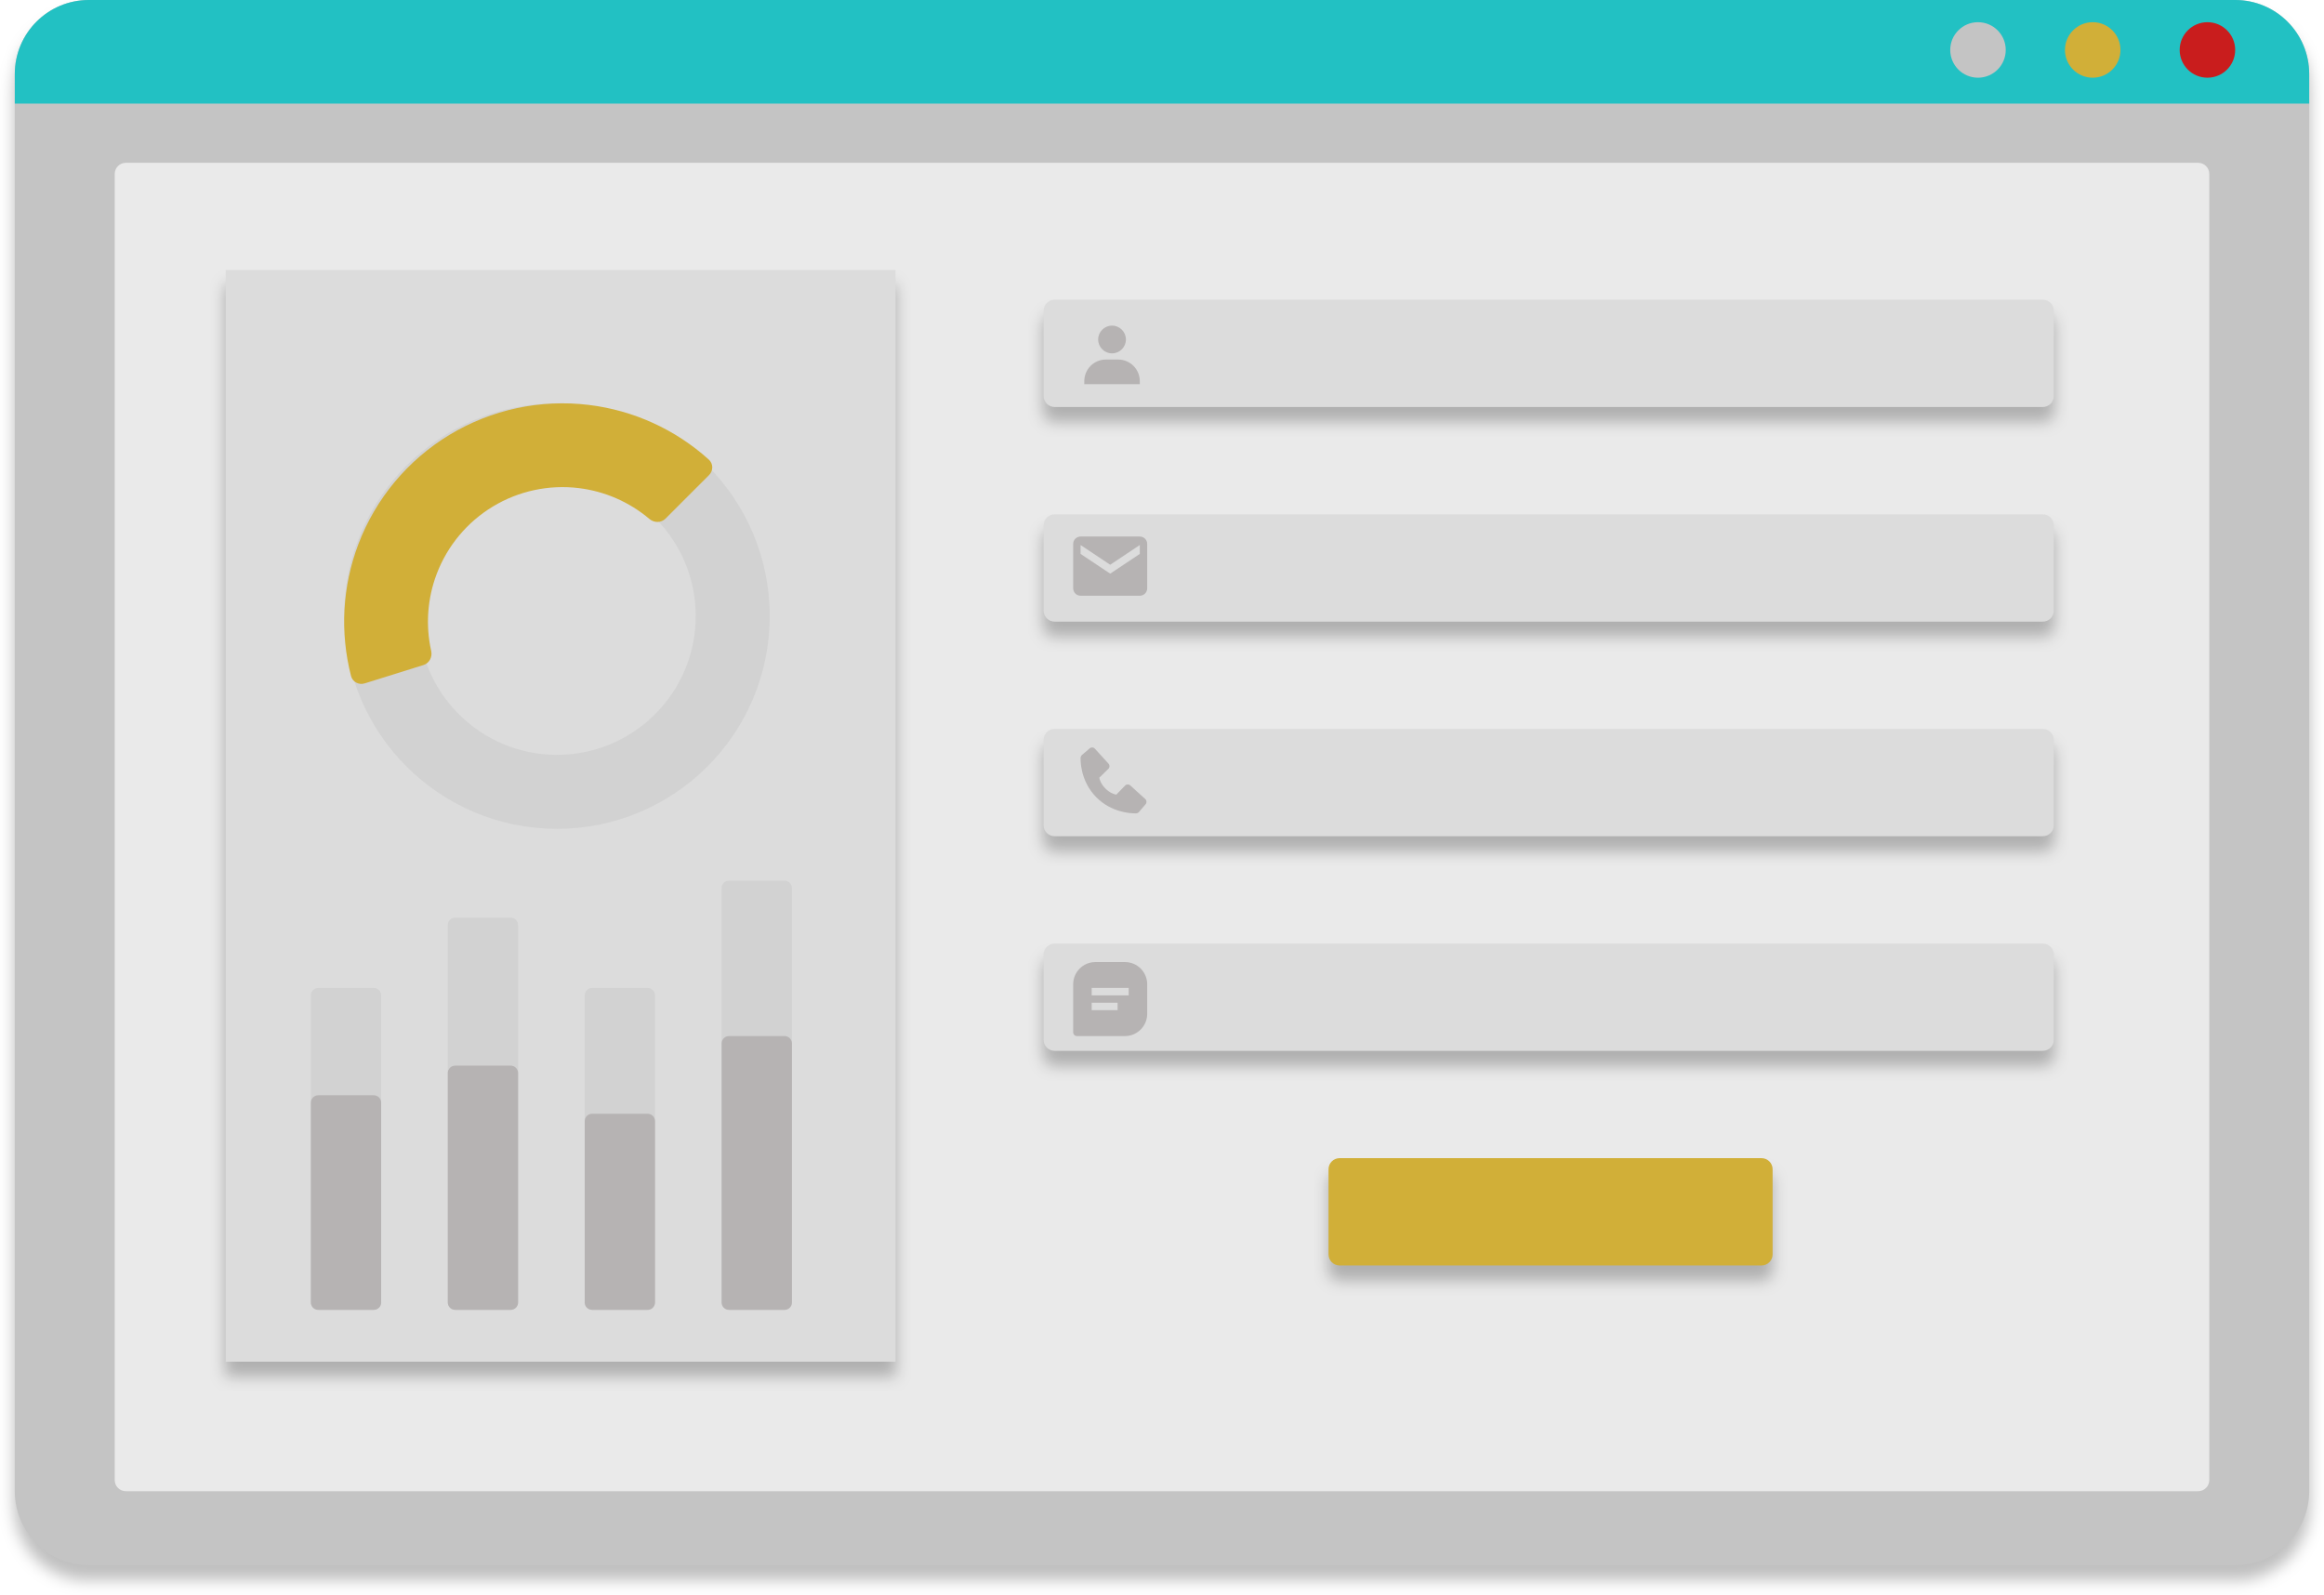
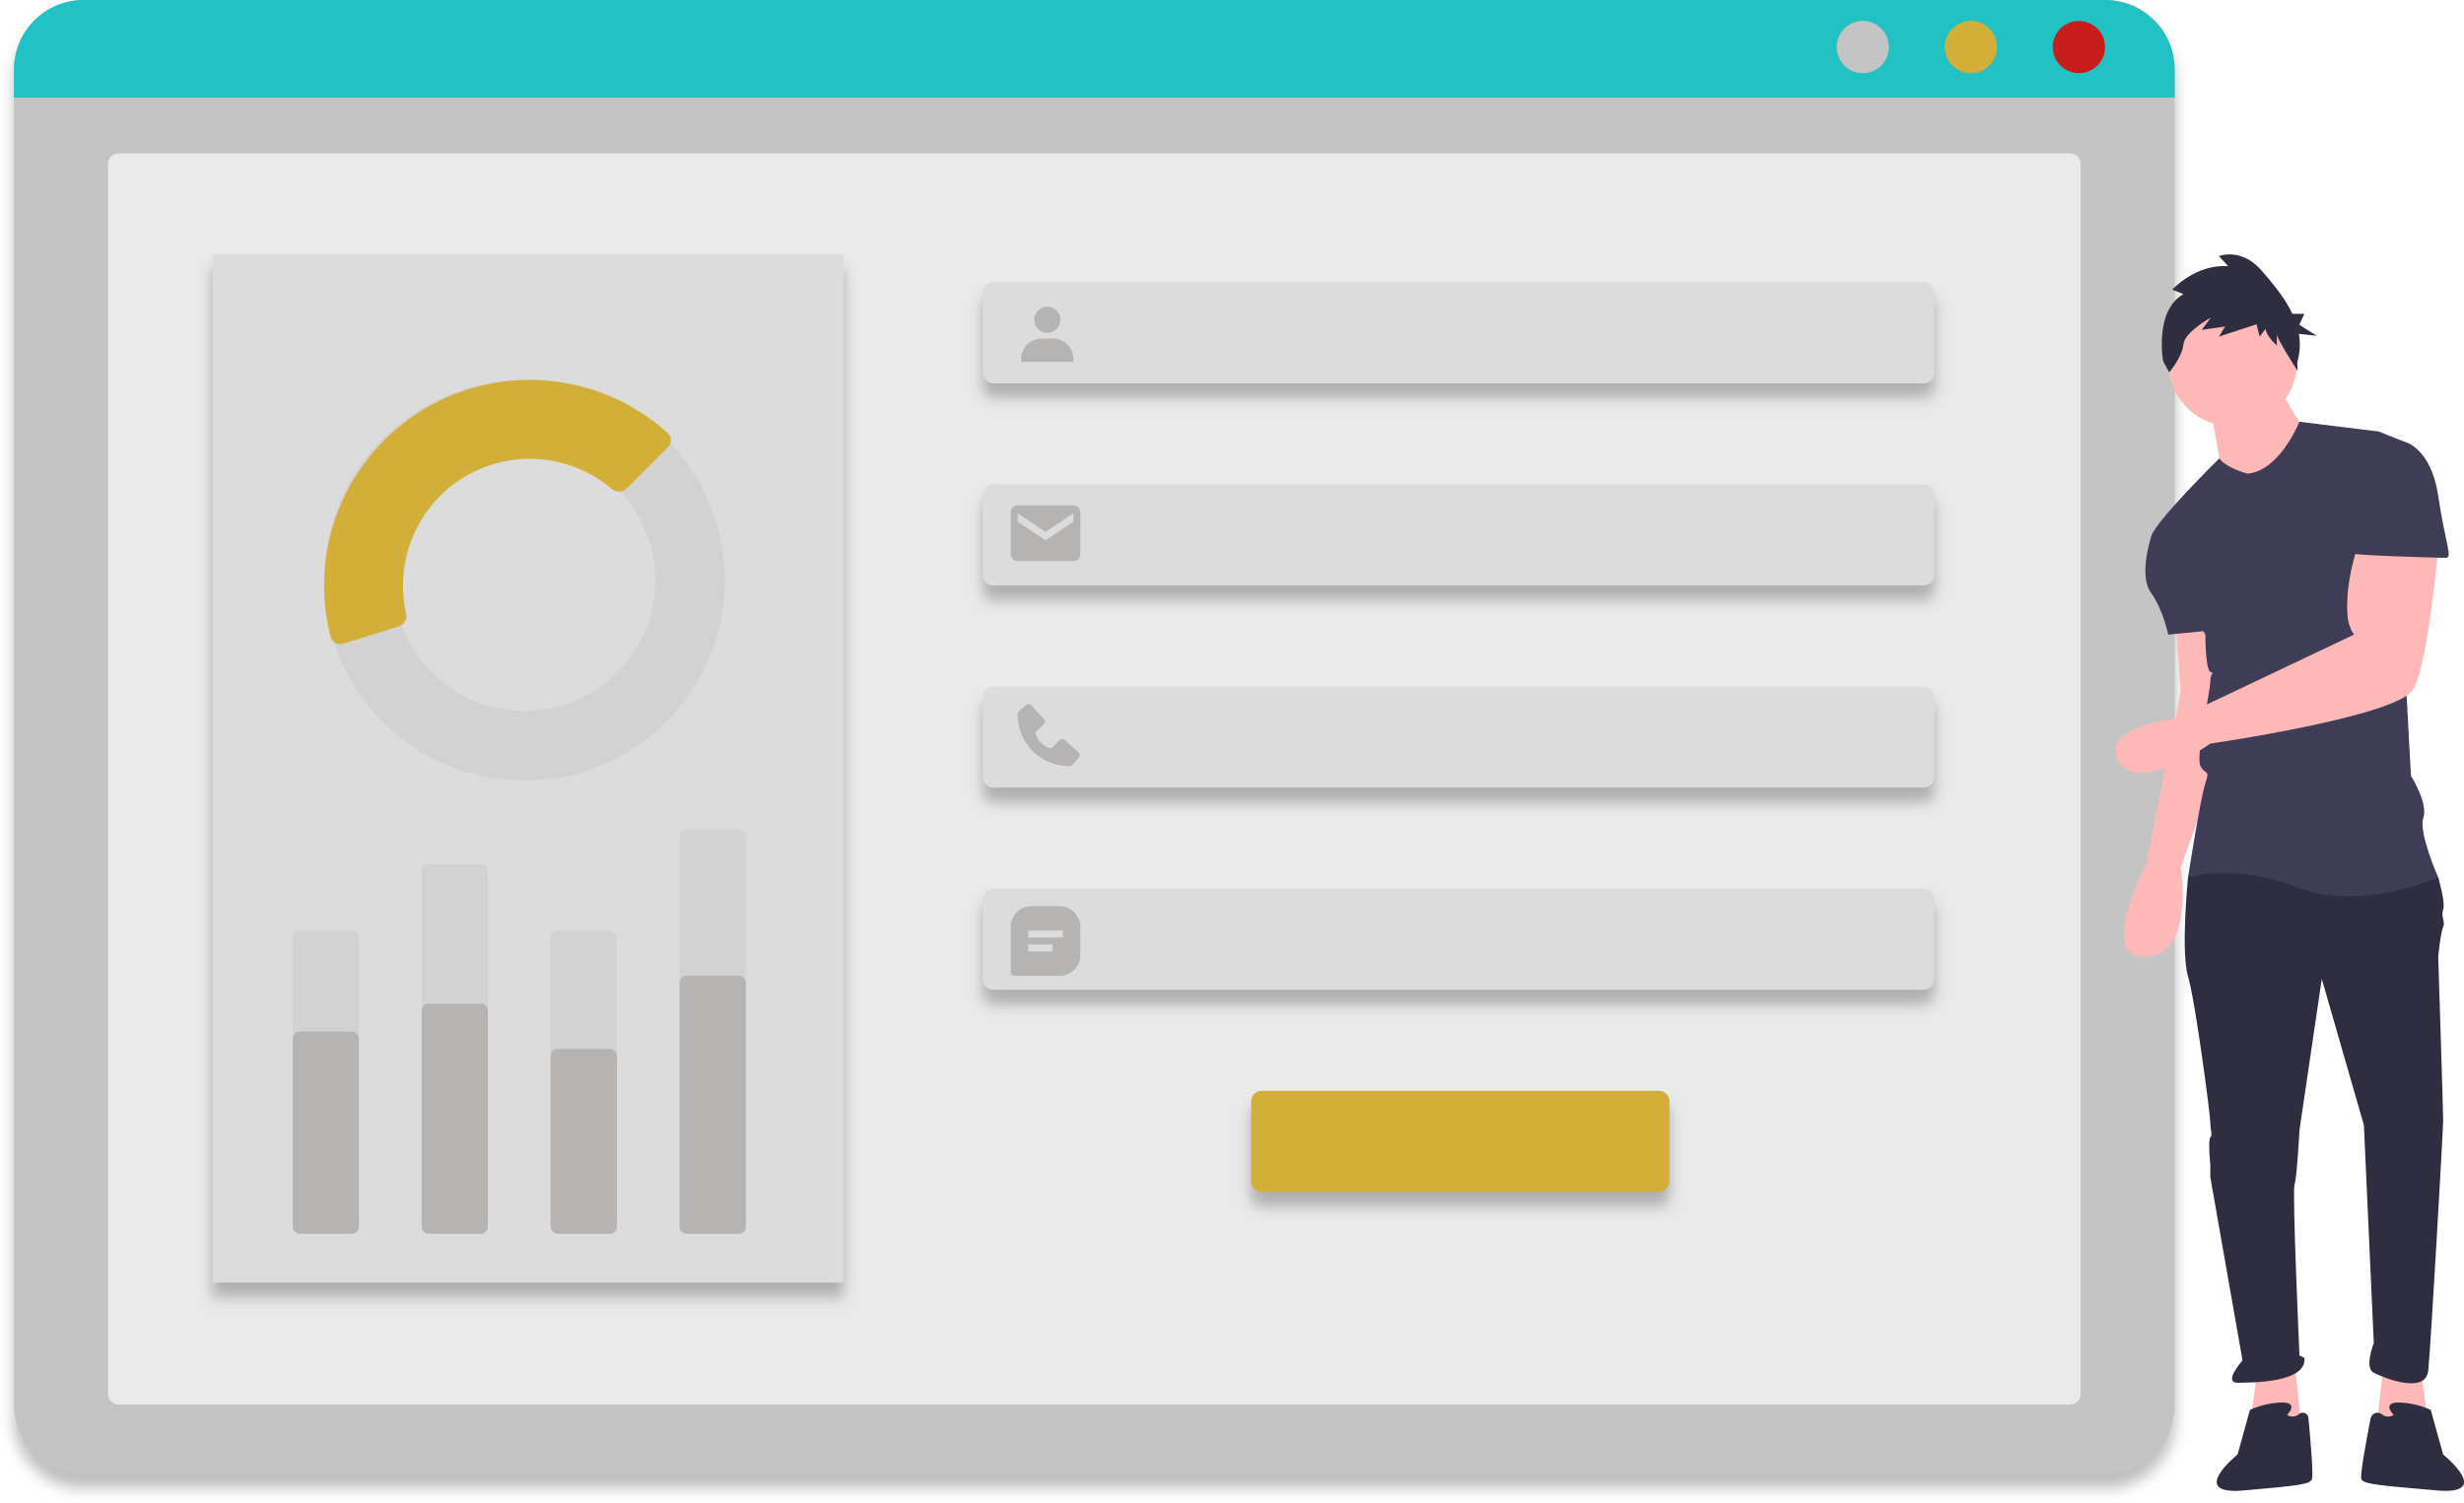
- <svg xmlns="http://www.w3.org/2000/svg" width="628" height="431" viewBox="0 0 628 431" fill="none">
+ <svg xmlns="http://www.w3.org/2000/svg" width="707" height="431" viewBox="0 0 707 431" fill="none">
  <g filter="url(#filter0_d)">
    <path d="M4 20C4 8.954 12.954 0 24 0H604C615.046 0 624 8.954 624 20V403C624 414.046 615.046 423 604 423H24C12.954 423 4 414.046 4 403V20Z" fill="#C4C4C4" />
  </g>
  <rect x="31" y="44" width="566" height="359" rx="3" fill="#EAEAEA" />
  <path d="M4 20C4 8.954 12.954 0 24 0H604C615.046 0 624 8.954 624 20V28H4V20Z" fill="#22C1C3" />
  <circle cx="596.5" cy="13.5" r="7.5" fill="#C91D1D" />
  <circle cx="565.5" cy="13.5" r="7.5" fill="#D1AF38" />
  <circle cx="534.5" cy="13.5" r="7.5" fill="#C4C4C4" />
  <g filter="url(#filter1_d)">
    <rect x="61" y="73" width="181" height="295" fill="#DCDCDC" />
  </g>
  <circle cx="150.5" cy="166.5" r="47.5" stroke="#D2D2D2" stroke-width="20" />
  <path d="M191.598 128.402C192.77 127.23 192.774 125.325 191.545 124.214C182.533 116.075 171.207 110.897 159.103 109.429C146.005 107.841 132.752 110.688 121.463 117.517C110.173 124.347 101.499 134.763 96.825 147.102C92.507 158.503 91.835 170.938 94.86 182.699C95.273 184.304 96.963 185.184 98.545 184.69L114.433 179.729C116.015 179.236 116.884 177.555 116.522 175.938C114.975 169.025 115.478 161.787 118.002 155.123C120.882 147.52 126.227 141.101 133.183 136.893C140.14 132.685 148.306 130.93 156.377 131.909C163.452 132.767 170.096 135.683 175.501 140.262C176.765 141.333 178.657 141.343 179.828 140.172L191.598 128.402Z" fill="#D1AF38" />
  <rect x="158" y="267" width="19" height="87" rx="2" fill="#D2D2D2" />
  <rect x="158" y="301" width="19" height="53" rx="2" fill="#B6B3B3" />
  <rect x="195" y="238" width="19" height="116" rx="2" fill="#D2D2D2" />
  <rect x="195" y="280" width="19" height="74" rx="2" fill="#B6B3B3" />
  <rect x="84" y="267" width="19" height="87" rx="2" fill="#D2D2D2" />
  <rect x="84" y="296" width="19" height="58" rx="2" fill="#B6B3B3" />
  <rect x="121" y="248" width="19" height="106" rx="2" fill="#D2D2D2" />
  <rect x="121" y="288" width="19" height="66" rx="2" fill="#B6B3B3" />
  <g filter="url(#filter2_d)">
    <rect x="282" y="81" width="273" height="29" rx="3" fill="#DCDCDC" />
  </g>
  <g filter="url(#filter3_d)">
    <rect x="282" y="139" width="273" height="29" rx="3" fill="#DCDCDC" />
  </g>
  <g filter="url(#filter4_d)">
    <rect x="282" y="197" width="273" height="29" rx="3" fill="#DCDCDC" />
  </g>
  <g filter="url(#filter5_d)">
    <rect x="282" y="255" width="273" height="29" rx="3" fill="#DCDCDC" />
  </g>
  <g filter="url(#filter6_d)">
    <rect x="359" y="313" width="120" height="29" rx="3" fill="#D1AF38" />
  </g>
  <path d="M309.487 215.955L305.422 212.259C305.023 211.896 304.407 211.915 304.031 212.302L301.638 214.763C301.062 214.653 299.904 214.292 298.712 213.103C297.52 211.91 297.159 210.749 297.052 210.177L299.511 207.783C299.899 207.407 299.917 206.792 299.554 206.392L295.859 202.328C295.496 201.927 294.879 201.889 294.468 202.241L292.298 204.102C292.125 204.276 292.022 204.506 292.008 204.751C291.993 205.001 291.707 210.923 296.299 215.517C300.305 219.522 305.323 219.815 306.705 219.815C306.907 219.815 307.031 219.809 307.064 219.807C307.309 219.793 307.539 219.69 307.712 219.516L309.572 217.345C309.926 216.934 309.887 216.318 309.487 215.955Z" fill="#B6B3B3" />
  <path d="M308 145H292C290.896 145 290 145.896 290 147V159C290 160.104 290.896 161 292 161H308C309.104 161 310 160.104 310 159V147C310 145.896 309.104 145 308 145ZM308 149.7L300 155.034L292 149.7V147.297L300 152.63L308 147.297V149.7Z" fill="#B6B3B3" />
  <path d="M304 260H296C292.691 260 290 262.691 290 266V279C290 279.553 290.447 280 291 280H304C307.309 280 310 277.309 310 274V266C310 262.691 307.309 260 304 260ZM302 273H295V271H302V273ZM305 269H295V267H305V269Z" fill="#B6B3B3" />
-   <path d="M296.75 91.75C296.75 93.817 298.432 95.5 300.5 95.5C302.567 95.5 304.25 93.817 304.25 91.75C304.25 89.683 302.567 88 300.5 88C298.432 88 296.75 89.683 296.75 91.75ZM307.167 103.833H308V103C308 99.784 305.382 97.167 302.167 97.167H298.833C295.617 97.167 293 99.784 293 103V103.833H293.833H294.667H306.333H307.167Z" fill="#B6B3B3" />
+   <path d="M296.75 91.75C296.75 93.817 298.432 95.5 300.5 95.5C302.568 95.5 304.25 93.817 304.25 91.75C304.25 89.683 302.568 88 300.5 88C298.432 88 296.75 89.683 296.75 91.75ZM307.167 103.833H308V103C308 99.784 305.382 97.167 302.167 97.167H298.833C295.617 97.167 293 99.784 293 103V103.833H293.833H294.667H306.333H307.167Z" fill="#B6B3B3" />
+   <path d="M624.259 178.547C624.259 178.547 625.68 197.738 625.68 198.449C625.68 199.159 615.729 248.201 615.729 248.201C615.729 248.201 601.514 275.21 615.729 274.499C629.945 273.789 625.68 248.912 625.68 248.912L640.606 207.688L634.209 178.547L624.259 178.547Z" fill="#FFB8B8" />
+   <path d="M694.624 393.196L696.756 408.832L681.83 410.254L683.962 391.063L694.624 393.196Z" fill="#FFB8B8" />
+   <path d="M647.714 393.196L645.581 408.832L660.507 410.254L658.375 391.063L647.714 393.196Z" fill="#FFB8B8" />
+   <path d="M631.366 246.78L627.812 251.755C627.812 251.755 625.68 273.078 627.812 280.186C629.945 287.293 634.209 319.988 634.209 322.12C634.209 324.252 634.92 325.674 634.209 326.385C633.498 327.095 634.209 334.203 634.209 334.203V337.757L643.449 390.353C643.449 390.353 637.763 396.75 642.028 396.75C646.292 396.75 661.929 396.75 661.218 389.642L659.796 388.931C659.796 388.931 657.664 342.021 658.375 339.889C659.086 337.757 659.796 324.252 659.796 324.252L666.193 280.896L678.276 322.831L681.119 385.377C681.119 385.377 678.276 392.485 681.119 393.906C683.962 395.328 696.045 400.303 696.756 393.196C697.467 386.088 701.02 324.252 701.02 321.409C701.02 318.566 699.599 274.499 699.599 274.499C699.599 274.499 700.31 267.392 701.02 265.97C701.731 264.549 700.31 263.127 701.02 260.995C701.731 258.863 699.599 251.755 699.599 251.755L667.615 243.226L631.366 246.78Z" fill="#2F2E41" />
+   <path d="M656.243 405.989C656.243 405.989 659.796 402.436 654.821 402.436C651.627 402.501 648.481 403.227 645.581 404.568L642.027 417.361C642.027 417.361 627.457 429.089 643.804 427.667C660.152 426.246 662.639 425.891 663.35 424.469C663.849 423.471 662.947 413.021 662.365 406.878C662.339 406.582 662.234 406.299 662.061 406.058C661.887 405.817 661.652 405.627 661.38 405.509C661.107 405.39 660.808 405.347 660.514 405.385C660.219 405.422 659.94 405.538 659.706 405.721C659.244 406.15 658.65 406.41 658.021 406.459C657.392 406.507 656.766 406.342 656.243 405.989V405.989Z" fill="#2F2E41" />
+   <path d="M686.805 405.989C686.805 405.989 683.251 402.436 688.227 402.436C691.421 402.501 694.567 403.227 697.466 404.568L701.02 417.361C701.02 417.361 715.591 429.089 699.243 427.667C682.896 426.246 678.276 425.89 677.565 424.469C677.07 423.479 678.989 413.177 680.199 407.017C680.266 406.676 680.418 406.359 680.642 406.094C680.866 405.829 681.153 405.626 681.478 405.504C681.802 405.382 682.152 405.344 682.495 405.396C682.838 405.447 683.162 405.585 683.437 405.796C683.899 406.194 684.479 406.429 685.088 406.463C685.697 406.498 686.3 406.332 686.805 405.989V405.989Z" fill="#2F2E41" />
+   <path d="M634.209 117.422C634.209 117.422 637.052 131.637 637.052 133.77C637.052 135.902 649.135 142.299 649.135 142.299L662.639 125.241C662.639 125.241 654.11 113.158 654.11 110.315L634.209 117.422Z" fill="#FFB8B8" />
+   <path d="M644.871 135.902C644.871 135.902 638.676 134.253 636.798 131.524C636.798 131.524 617.151 150.828 617.151 154.382L632.788 182.101C632.788 182.101 632.788 192.052 634.209 192.762C635.631 193.473 634.209 192.762 634.209 195.605C634.209 198.449 629.945 216.928 631.366 219.771C632.788 222.614 634.209 220.482 632.788 224.746C631.366 229.011 627.812 251.755 627.812 251.755C627.812 251.755 640.606 247.491 659.086 254.598C677.565 261.706 699.599 251.755 699.599 251.755C699.599 251.755 693.913 238.962 695.334 234.697C696.756 230.433 691.78 222.614 691.78 222.614L688.227 157.225C688.227 157.225 693.202 128.084 689.648 126.662L682.541 123.819L659.779 121.022C659.779 121.022 654.11 135.191 644.871 135.902Z" fill="#3F3D56" />
+   <path d="M624.259 149.406L617.151 154.382C617.151 154.382 613.597 165.043 617.151 170.018C620.705 174.994 622.126 182.101 622.126 182.101L636.341 180.68L624.259 149.406Z" fill="#3F3D56" />
+   <path d="M640.606 122.398C650.812 122.398 659.086 114.124 659.086 103.918C659.086 93.712 650.812 85.438 640.606 85.438C630.4 85.438 622.126 93.712 622.126 103.918C622.126 114.124 630.4 122.398 640.606 122.398Z" fill="#FFB8B8" />
+   <path d="M626.497 84.388L623.291 83.105C623.291 83.105 629.994 75.726 639.319 76.367L636.696 73.48C636.696 73.48 643.107 70.913 648.935 77.651C651.999 81.192 655.544 85.355 657.754 90.045H661.187L659.754 93.2L664.769 96.355L659.622 95.788C660.109 98.511 659.942 101.312 659.135 103.958L659.273 106.452C659.273 106.452 653.307 97.221 653.307 95.938V99.146C653.307 99.146 650.101 96.259 650.101 94.334L648.353 96.579L647.478 93.05L636.696 96.579L638.445 93.692L631.742 94.654L634.365 91.125C634.365 91.125 626.788 95.296 626.497 98.825C626.205 102.354 622.417 106.846 622.417 106.846L620.669 103.638C620.669 103.638 618.046 89.201 626.497 84.388Z" fill="#2F2E41" />
+   <path d="M676.855 155.803C676.855 155.803 672.739 166.387 673.598 176.858C673.756 178.733 674.387 180.537 675.433 182.101L625.009 206.04C625.009 206.04 602.225 208.399 607.911 218.35C613.597 228.3 634.209 213.374 634.209 213.374C634.209 213.374 688.227 205.556 692.491 197.738C696.756 189.919 699.599 157.225 699.599 157.225L676.855 155.803Z" fill="#FFB8B8" />
+   <path d="M678.987 126.662H689.648C689.648 126.662 697.466 128.084 699.599 142.299C701.731 156.514 703.863 160.068 701.731 160.068C699.599 160.068 674.011 159.357 674.011 158.646C674.011 157.935 678.987 126.662 678.987 126.662Z" fill="#3F3D56" />
  <defs>
    <filter id="filter0_d" x="0" y="0" width="628" height="431" filterUnits="userSpaceOnUse" color-interpolation-filters="sRGB">
      <feFlood flood-opacity="0" result="BackgroundImageFix" />
      <feColorMatrix in="SourceAlpha" type="matrix" values="0 0 0 0 0 0 0 0 0 0 0 0 0 0 0 0 0 0 127 0" />
      <feOffset dy="4" />
      <feGaussianBlur stdDeviation="2" />
      <feColorMatrix type="matrix" values="0 0 0 0 0 0 0 0 0 0 0 0 0 0 0 0 0 0 0.25 0" />
      <feBlend mode="normal" in2="BackgroundImageFix" result="effect1_dropShadow" />
      <feBlend mode="normal" in="SourceGraphic" in2="effect1_dropShadow" result="shape" />
    </filter>
    <filter id="filter1_d" x="57" y="73" width="189" height="303" filterUnits="userSpaceOnUse" color-interpolation-filters="sRGB">
      <feFlood flood-opacity="0" result="BackgroundImageFix" />
      <feColorMatrix in="SourceAlpha" type="matrix" values="0 0 0 0 0 0 0 0 0 0 0 0 0 0 0 0 0 0 127 0" />
      <feOffset dy="4" />
      <feGaussianBlur stdDeviation="2" />
      <feColorMatrix type="matrix" values="0 0 0 0 0 0 0 0 0 0 0 0 0 0 0 0 0 0 0.25 0" />
      <feBlend mode="normal" in2="BackgroundImageFix" result="effect1_dropShadow" />
      <feBlend mode="normal" in="SourceGraphic" in2="effect1_dropShadow" result="shape" />
    </filter>
    <filter id="filter2_d" x="278" y="81" width="281" height="37" filterUnits="userSpaceOnUse" color-interpolation-filters="sRGB">
      <feFlood flood-opacity="0" result="BackgroundImageFix" />
      <feColorMatrix in="SourceAlpha" type="matrix" values="0 0 0 0 0 0 0 0 0 0 0 0 0 0 0 0 0 0 127 0" />
      <feOffset dy="4" />
      <feGaussianBlur stdDeviation="2" />
      <feColorMatrix type="matrix" values="0 0 0 0 0 0 0 0 0 0 0 0 0 0 0 0 0 0 0.25 0" />
      <feBlend mode="normal" in2="BackgroundImageFix" result="effect1_dropShadow" />
      <feBlend mode="normal" in="SourceGraphic" in2="effect1_dropShadow" result="shape" />
    </filter>
    <filter id="filter3_d" x="278" y="139" width="281" height="37" filterUnits="userSpaceOnUse" color-interpolation-filters="sRGB">
      <feFlood flood-opacity="0" result="BackgroundImageFix" />
      <feColorMatrix in="SourceAlpha" type="matrix" values="0 0 0 0 0 0 0 0 0 0 0 0 0 0 0 0 0 0 127 0" />
      <feOffset dy="4" />
      <feGaussianBlur stdDeviation="2" />
      <feColorMatrix type="matrix" values="0 0 0 0 0 0 0 0 0 0 0 0 0 0 0 0 0 0 0.25 0" />
      <feBlend mode="normal" in2="BackgroundImageFix" result="effect1_dropShadow" />
      <feBlend mode="normal" in="SourceGraphic" in2="effect1_dropShadow" result="shape" />
    </filter>
    <filter id="filter4_d" x="278" y="197" width="281" height="37" filterUnits="userSpaceOnUse" color-interpolation-filters="sRGB">
      <feFlood flood-opacity="0" result="BackgroundImageFix" />
      <feColorMatrix in="SourceAlpha" type="matrix" values="0 0 0 0 0 0 0 0 0 0 0 0 0 0 0 0 0 0 127 0" />
      <feOffset dy="4" />
      <feGaussianBlur stdDeviation="2" />
      <feColorMatrix type="matrix" values="0 0 0 0 0 0 0 0 0 0 0 0 0 0 0 0 0 0 0.25 0" />
      <feBlend mode="normal" in2="BackgroundImageFix" result="effect1_dropShadow" />
      <feBlend mode="normal" in="SourceGraphic" in2="effect1_dropShadow" result="shape" />
    </filter>
    <filter id="filter5_d" x="278" y="255" width="281" height="37" filterUnits="userSpaceOnUse" color-interpolation-filters="sRGB">
      <feFlood flood-opacity="0" result="BackgroundImageFix" />
      <feColorMatrix in="SourceAlpha" type="matrix" values="0 0 0 0 0 0 0 0 0 0 0 0 0 0 0 0 0 0 127 0" />
      <feOffset dy="4" />
      <feGaussianBlur stdDeviation="2" />
      <feColorMatrix type="matrix" values="0 0 0 0 0 0 0 0 0 0 0 0 0 0 0 0 0 0 0.25 0" />
      <feBlend mode="normal" in2="BackgroundImageFix" result="effect1_dropShadow" />
      <feBlend mode="normal" in="SourceGraphic" in2="effect1_dropShadow" result="shape" />
    </filter>
    <filter id="filter6_d" x="355" y="313" width="128" height="37" filterUnits="userSpaceOnUse" color-interpolation-filters="sRGB">
      <feFlood flood-opacity="0" result="BackgroundImageFix" />
      <feColorMatrix in="SourceAlpha" type="matrix" values="0 0 0 0 0 0 0 0 0 0 0 0 0 0 0 0 0 0 127 0" />
      <feOffset dy="4" />
      <feGaussianBlur stdDeviation="2" />
      <feColorMatrix type="matrix" values="0 0 0 0 0 0 0 0 0 0 0 0 0 0 0 0 0 0 0.25 0" />
      <feBlend mode="normal" in2="BackgroundImageFix" result="effect1_dropShadow" />
      <feBlend mode="normal" in="SourceGraphic" in2="effect1_dropShadow" result="shape" />
    </filter>
  </defs>
</svg>
